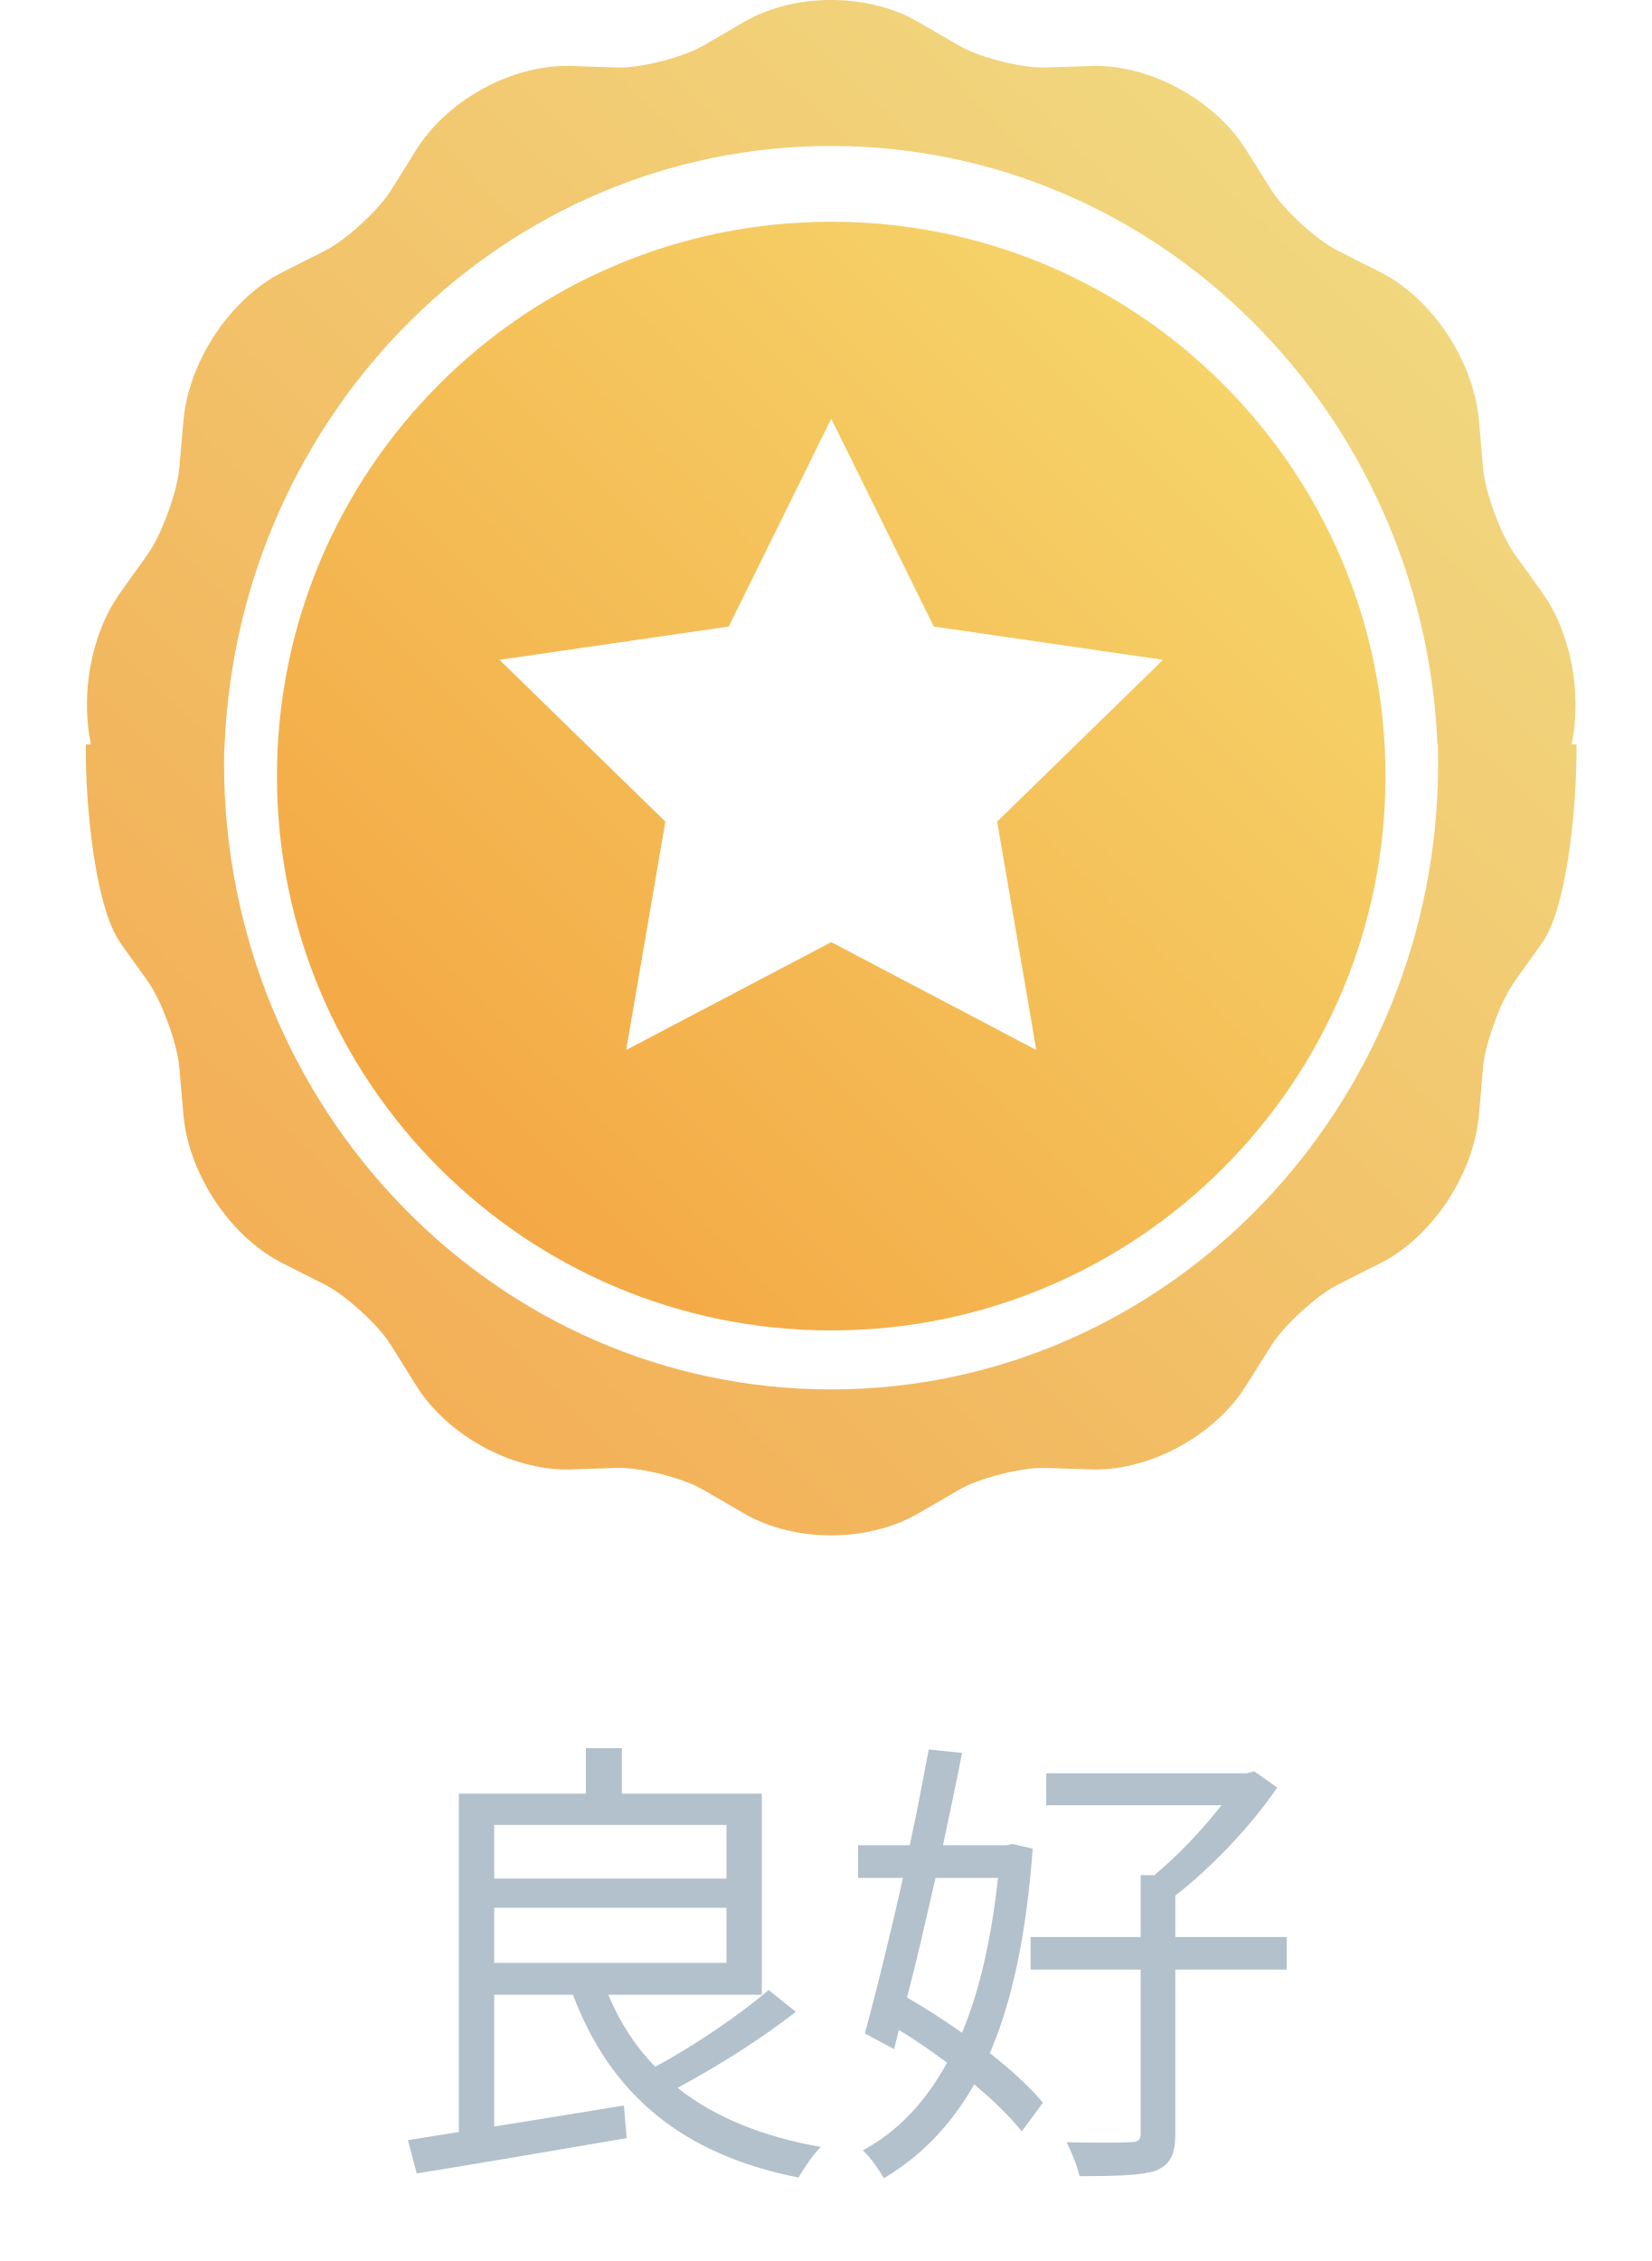
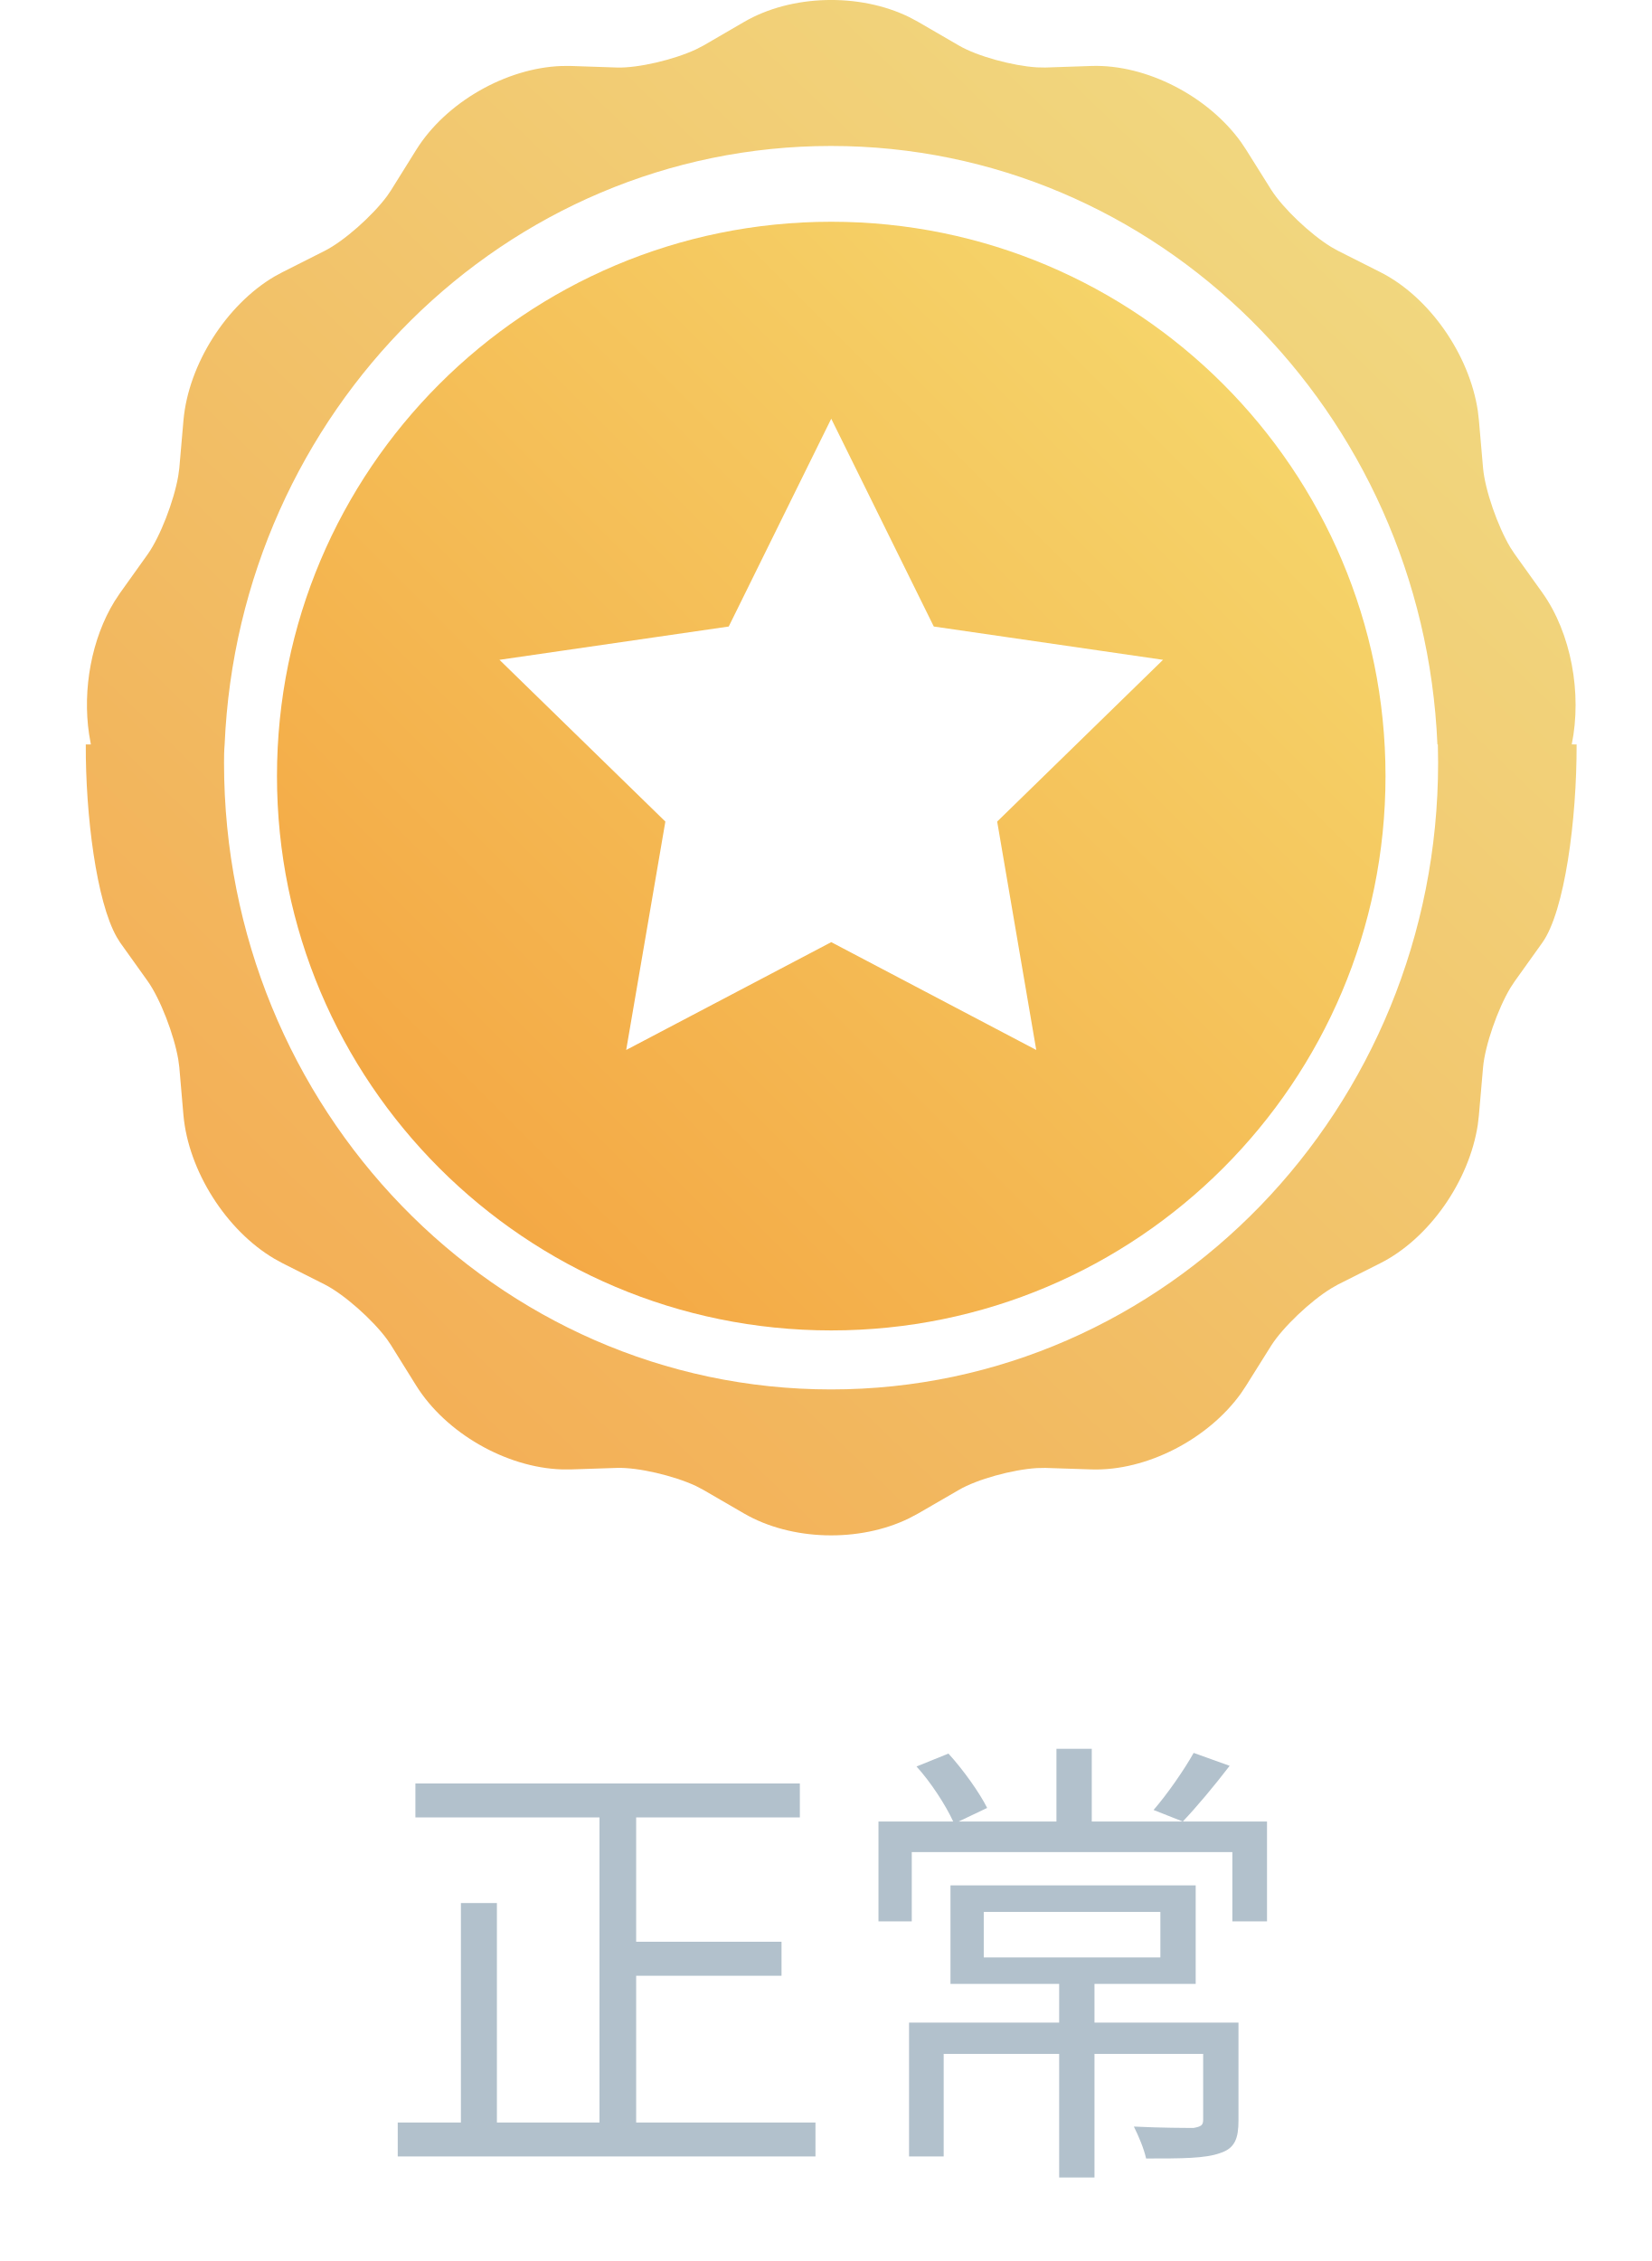
<svg xmlns="http://www.w3.org/2000/svg" version="1.1" id="图层_1" x="0px" y="0px" width="38px" height="52px" viewBox="0 0 38 52" enable-background="new 0 0 38 52" xml:space="preserve">
  <g id="编组-4" transform="translate(0.97444, -0)">
-     <linearGradient id="形状结合_2_" gradientUnits="userSpaceOnUse" x1="-277.244" y1="410.929" x2="-278.252" y2="409.86" gradientTransform="matrix(32.0482 0 0 -32.6332 8919.339 13410.253)">
+     <linearGradient id="形状结合_2_" gradientUnits="userSpaceOnUse" x1="-556.041" y1="23.659" x2="-557.049" y2="24.728" gradientTransform="matrix(32.0482 0 0 32.6332 17854.283 -771.7172)">
      <stop offset="0" style="stop-color:#F1DE86" />
      <stop offset="1" style="stop-color:#F3A84F" />
    </linearGradient>
-     <path id="形状结合" fill="url(#形状结合_2_)" d="M19.941,0.394l0.209,0.112l0.934,0.542   c0.421,0.245,1.233,0.466,1.791,0.501l0.196,0.004l1.068-0.036c1.257-0.039,2.672,0.693,3.431,1.748l0.119,0.178l0.581,0.925   c0.269,0.423,0.898,1.02,1.379,1.313l0.153,0.086l0.964,0.486c1.133,0.566,2.056,1.894,2.253,3.192l0.026,0.216l0.096,1.104   c0.045,0.506,0.335,1.338,0.629,1.828l0.097,0.149l0.636,0.888c0.665,0.932,0.916,2.318,0.677,3.49l0.112,0.001   c0.005,1.729-0.274,3.838-0.789,4.559l0,0l-0.636,0.89l-0.097,0.149c-0.294,0.489-0.584,1.322-0.629,1.828l0,0l-0.096,1.104   l-0.026,0.216c-0.197,1.297-1.12,2.625-2.253,3.192l0,0l-0.964,0.485l-0.153,0.087c-0.48,0.293-1.11,0.89-1.379,1.313l0,0   l-0.581,0.924l-0.119,0.179c-0.759,1.056-2.174,1.786-3.431,1.748l0,0L23.07,33.76l-0.196,0.004   c-0.558,0.035-1.37,0.256-1.791,0.501l0,0l-0.934,0.542l-0.209,0.111c-1.144,0.56-2.713,0.522-3.8-0.111l0,0l-0.933-0.542   l-0.175-0.091c-0.509-0.236-1.328-0.429-1.812-0.414l0,0l-1.069,0.035l-0.21-0.001c-1.272-0.044-2.656-0.833-3.34-1.926l0,0   l-0.58-0.93l-0.09-0.134c-0.337-0.458-0.998-1.042-1.443-1.266l0,0l-0.963-0.485l-0.187-0.103   c-1.103-0.648-1.978-2.014-2.093-3.306l0,0L3.15,24.542l-0.024-0.178c-0.097-0.566-0.412-1.39-0.703-1.799l0,0l-0.635-0.889   L1.71,21.55c-0.464-0.816-0.718-2.793-0.711-4.429l0,0l0.117,0l-0.041-0.235c-0.155-1.035,0.058-2.2,0.585-3.056l0.127-0.192   l0.635-0.889c0.291-0.41,0.606-1.233,0.703-1.799L3.15,10.77l0.096-1.104c0.115-1.292,0.99-2.658,2.093-3.307l0.187-0.101   l0.963-0.486c0.445-0.222,1.106-0.809,1.443-1.266l0.09-0.133l0.58-0.93c0.684-1.094,2.068-1.88,3.34-1.925l0.21-0.001l1.069,0.036   c0.484,0.014,1.303-0.179,1.812-0.416l0.175-0.09l0.933-0.542C17.228-0.129,18.797-0.167,19.941,0.394z M18.143,3.357   c-7.5,0-13.621,6.105-13.95,13.765c-0.012,0.139-0.014,0.28-0.014,0.42c0,7.961,6.254,14.413,13.964,14.413   c7.711,0,13.965-6.452,13.965-14.413c0-0.141-0.002-0.281-0.006-0.421l0,0l-0.01,0C31.765,9.462,25.643,3.357,18.143,3.357z" />
-     <linearGradient id="形状结合_3_" gradientUnits="userSpaceOnUse" x1="-274.198" y1="406.454" x2="-275.268" y2="405.384" gradientTransform="matrix(23.8298 0 0 -23.8298 6564.994 9690.81)">
+     <path id="形状结合" fill="url(#形状结合_2_)" d="M19.942,0.394l0.209,0.112l0.934,0.542   c0.421,0.245,1.232,0.466,1.791,0.501l0.195,0.004l1.068-0.036c1.258-0.039,2.672,0.693,3.432,1.748l0.119,0.178l0.58,0.925   c0.27,0.423,0.898,1.02,1.379,1.313l0.153,0.086l0.964,0.486c1.133,0.566,2.057,1.894,2.254,3.192l0.025,0.216l0.096,1.104   c0.045,0.506,0.336,1.338,0.629,1.828l0.098,0.149l0.636,0.888c0.665,0.932,0.916,2.318,0.677,3.49l0.112,0.001   c0.005,1.729-0.274,3.838-0.789,4.559l0,0l-0.636,0.89l-0.098,0.149c-0.293,0.489-0.584,1.322-0.629,1.828l0,0l-0.096,1.104   l-0.025,0.216c-0.197,1.297-1.121,2.625-2.254,3.191l0,0l-0.964,0.485l-0.153,0.087c-0.479,0.293-1.109,0.891-1.379,1.313l0,0   l-0.58,0.925l-0.119,0.179c-0.76,1.057-2.174,1.786-3.432,1.748l0,0L23.07,33.76l-0.196,0.004c-0.558,0.035-1.37,0.256-1.791,0.502   l0,0l-0.935,0.541l-0.209,0.111c-1.144,0.561-2.712,0.521-3.8-0.111l0,0l-0.933-0.541l-0.175-0.092   c-0.509-0.236-1.328-0.429-1.812-0.414l0,0l-1.069,0.035l-0.21-0.001c-1.272-0.044-2.656-0.833-3.34-1.926l0,0l-0.58-0.931   l-0.09-0.133c-0.337-0.459-0.998-1.043-1.443-1.267l0,0l-0.963-0.485L5.338,28.95c-1.103-0.648-1.978-2.015-2.093-3.306l0,0   L3.15,24.542l-0.024-0.178c-0.097-0.566-0.412-1.39-0.703-1.799l0,0l-0.635-0.889L1.71,21.55c-0.464-0.816-0.718-2.793-0.711-4.429   l0,0h0.117l-0.041-0.235c-0.155-1.035,0.058-2.2,0.585-3.056l0.127-0.192l0.635-0.889c0.291-0.41,0.606-1.233,0.703-1.799   l0.025-0.18l0.096-1.104c0.115-1.292,0.99-2.658,2.093-3.307l0.187-0.101l0.963-0.486C6.934,5.55,7.595,4.963,7.932,4.506   l0.09-0.133l0.58-0.93c0.684-1.094,2.068-1.88,3.34-1.925l0.21-0.001l1.069,0.036c0.484,0.014,1.303-0.179,1.812-0.416l0.175-0.09   l0.933-0.542C17.228-0.129,18.797-0.167,19.942,0.394z M18.143,3.357c-7.5,0-13.621,6.105-13.95,13.765   c-0.012,0.139-0.014,0.28-0.014,0.42c0,7.961,6.254,14.413,13.964,14.413s13.964-6.452,13.964-14.413   c0-0.141-0.002-0.281-0.006-0.421l0,0h-0.01C31.765,9.462,25.643,3.357,18.143,3.357z" />
+     <linearGradient id="形状结合_3_" gradientUnits="userSpaceOnUse" x1="-550.002" y1="32.6" x2="-551.072" y2="33.67" gradientTransform="matrix(23.8298 0 0 23.8298 13137.346 -771.7397)">
      <stop offset="0" style="stop-color:#F6DD71" />
      <stop offset="1" style="stop-color:#F39F3D" />
    </linearGradient>
-     <path id="形状结合_1_" fill="url(#形状结合_3_)" d="M18.147,5.1c7.041,0,12.749,5.708,12.749,12.749   c0,7.042-5.708,12.749-12.749,12.749c-7.042,0-12.75-5.707-12.75-12.749C5.397,10.808,11.105,5.1,18.147,5.1z M18.147,9.63   l-2.358,4.779l-5.274,0.766l3.816,3.72l-0.901,5.253l4.717-2.48l4.717,2.48l-0.9-5.253l3.815-3.72l-5.273-0.766L18.147,9.63z" />
+     <path id="形状结合_1_" fill="url(#形状结合_3_)" d="M18.147,5.1c7.041,0,12.75,5.708,12.75,12.749   c0,7.042-5.709,12.749-12.75,12.749c-7.042,0-12.75-5.707-12.75-12.749C5.397,10.808,11.105,5.1,18.147,5.1z M18.147,9.63   l-2.358,4.779l-5.274,0.766l3.816,3.72l-0.901,5.253l4.717-2.48l4.716,2.48l-0.899-5.253l3.815-3.72l-5.273-0.766L18.147,9.63z" />
  </g>
-   <text transform="matrix(1 0 0 1 8.5869 49.2207)" fill="#B2C1CC" font-family="'AdobeSongStd-Light-GBpc-EUC-H'" font-size="10.7">良好</text>
+   <text transform="matrix(1 0 0 1 8.5869 49.2207)" fill="#B2C1CC" font-family="'AdobeSongStd-Light-GBpc-EUC-H'" font-size="10.7">正常</text>
</svg>
